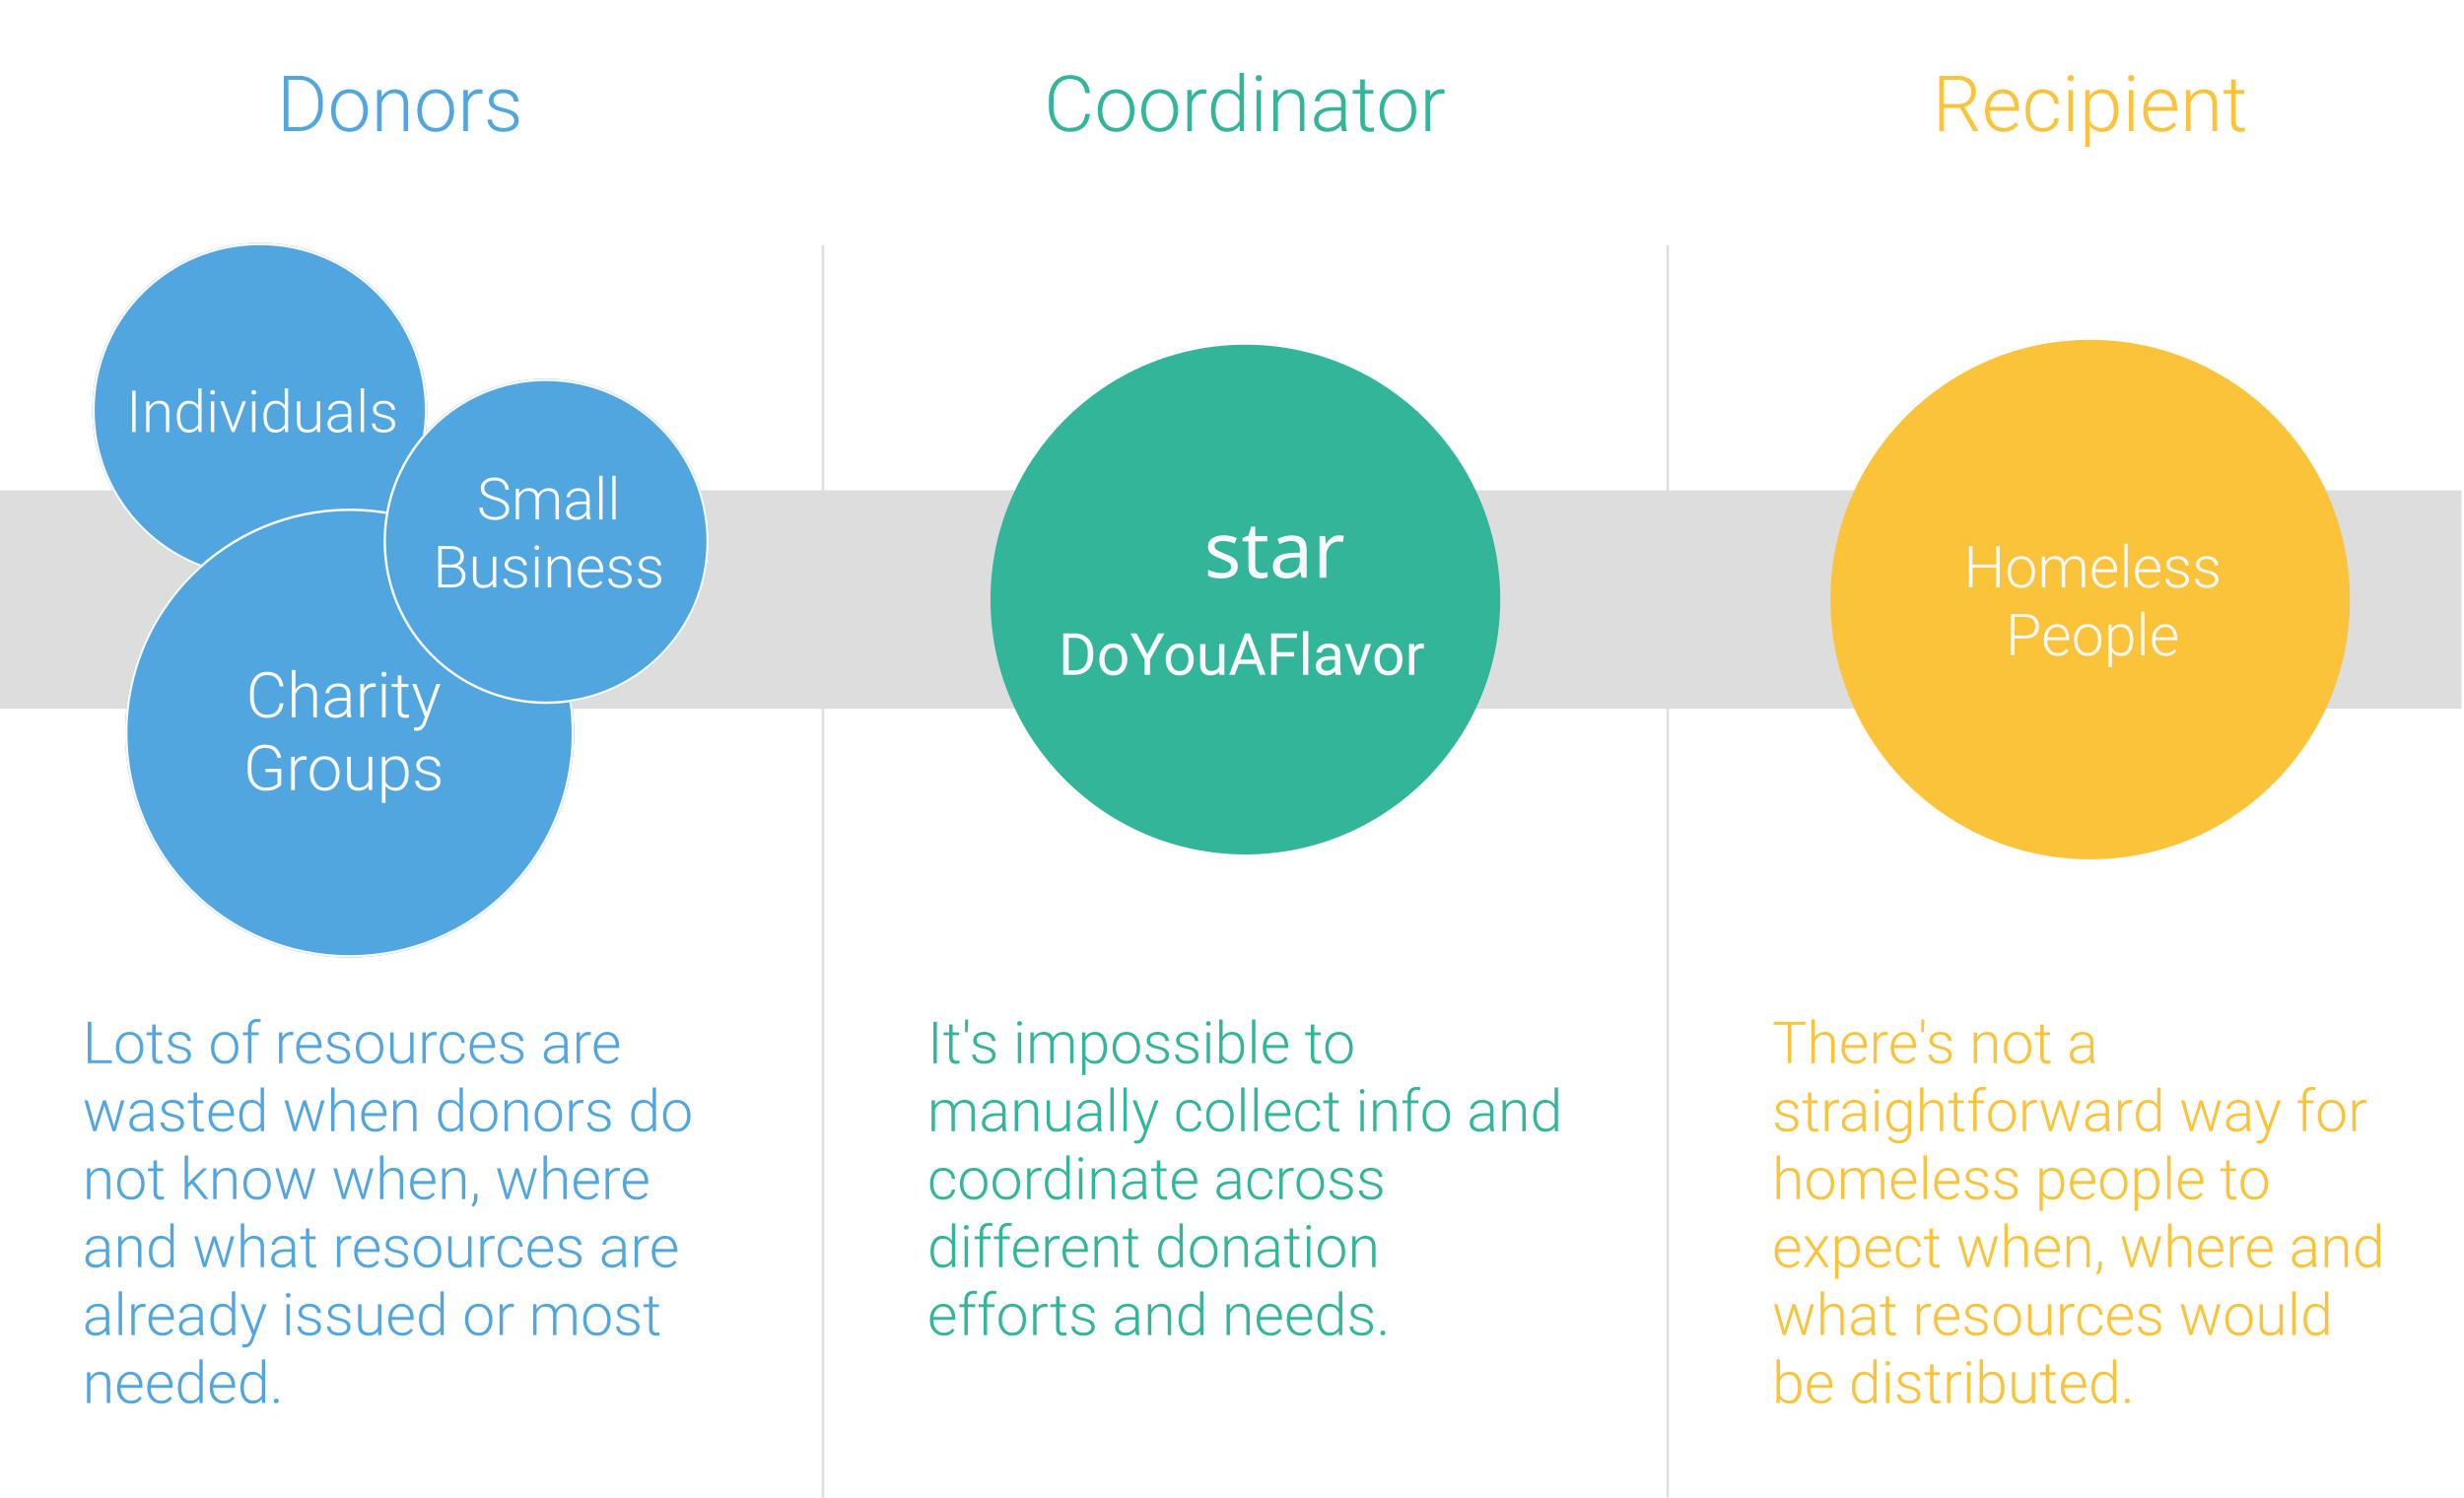
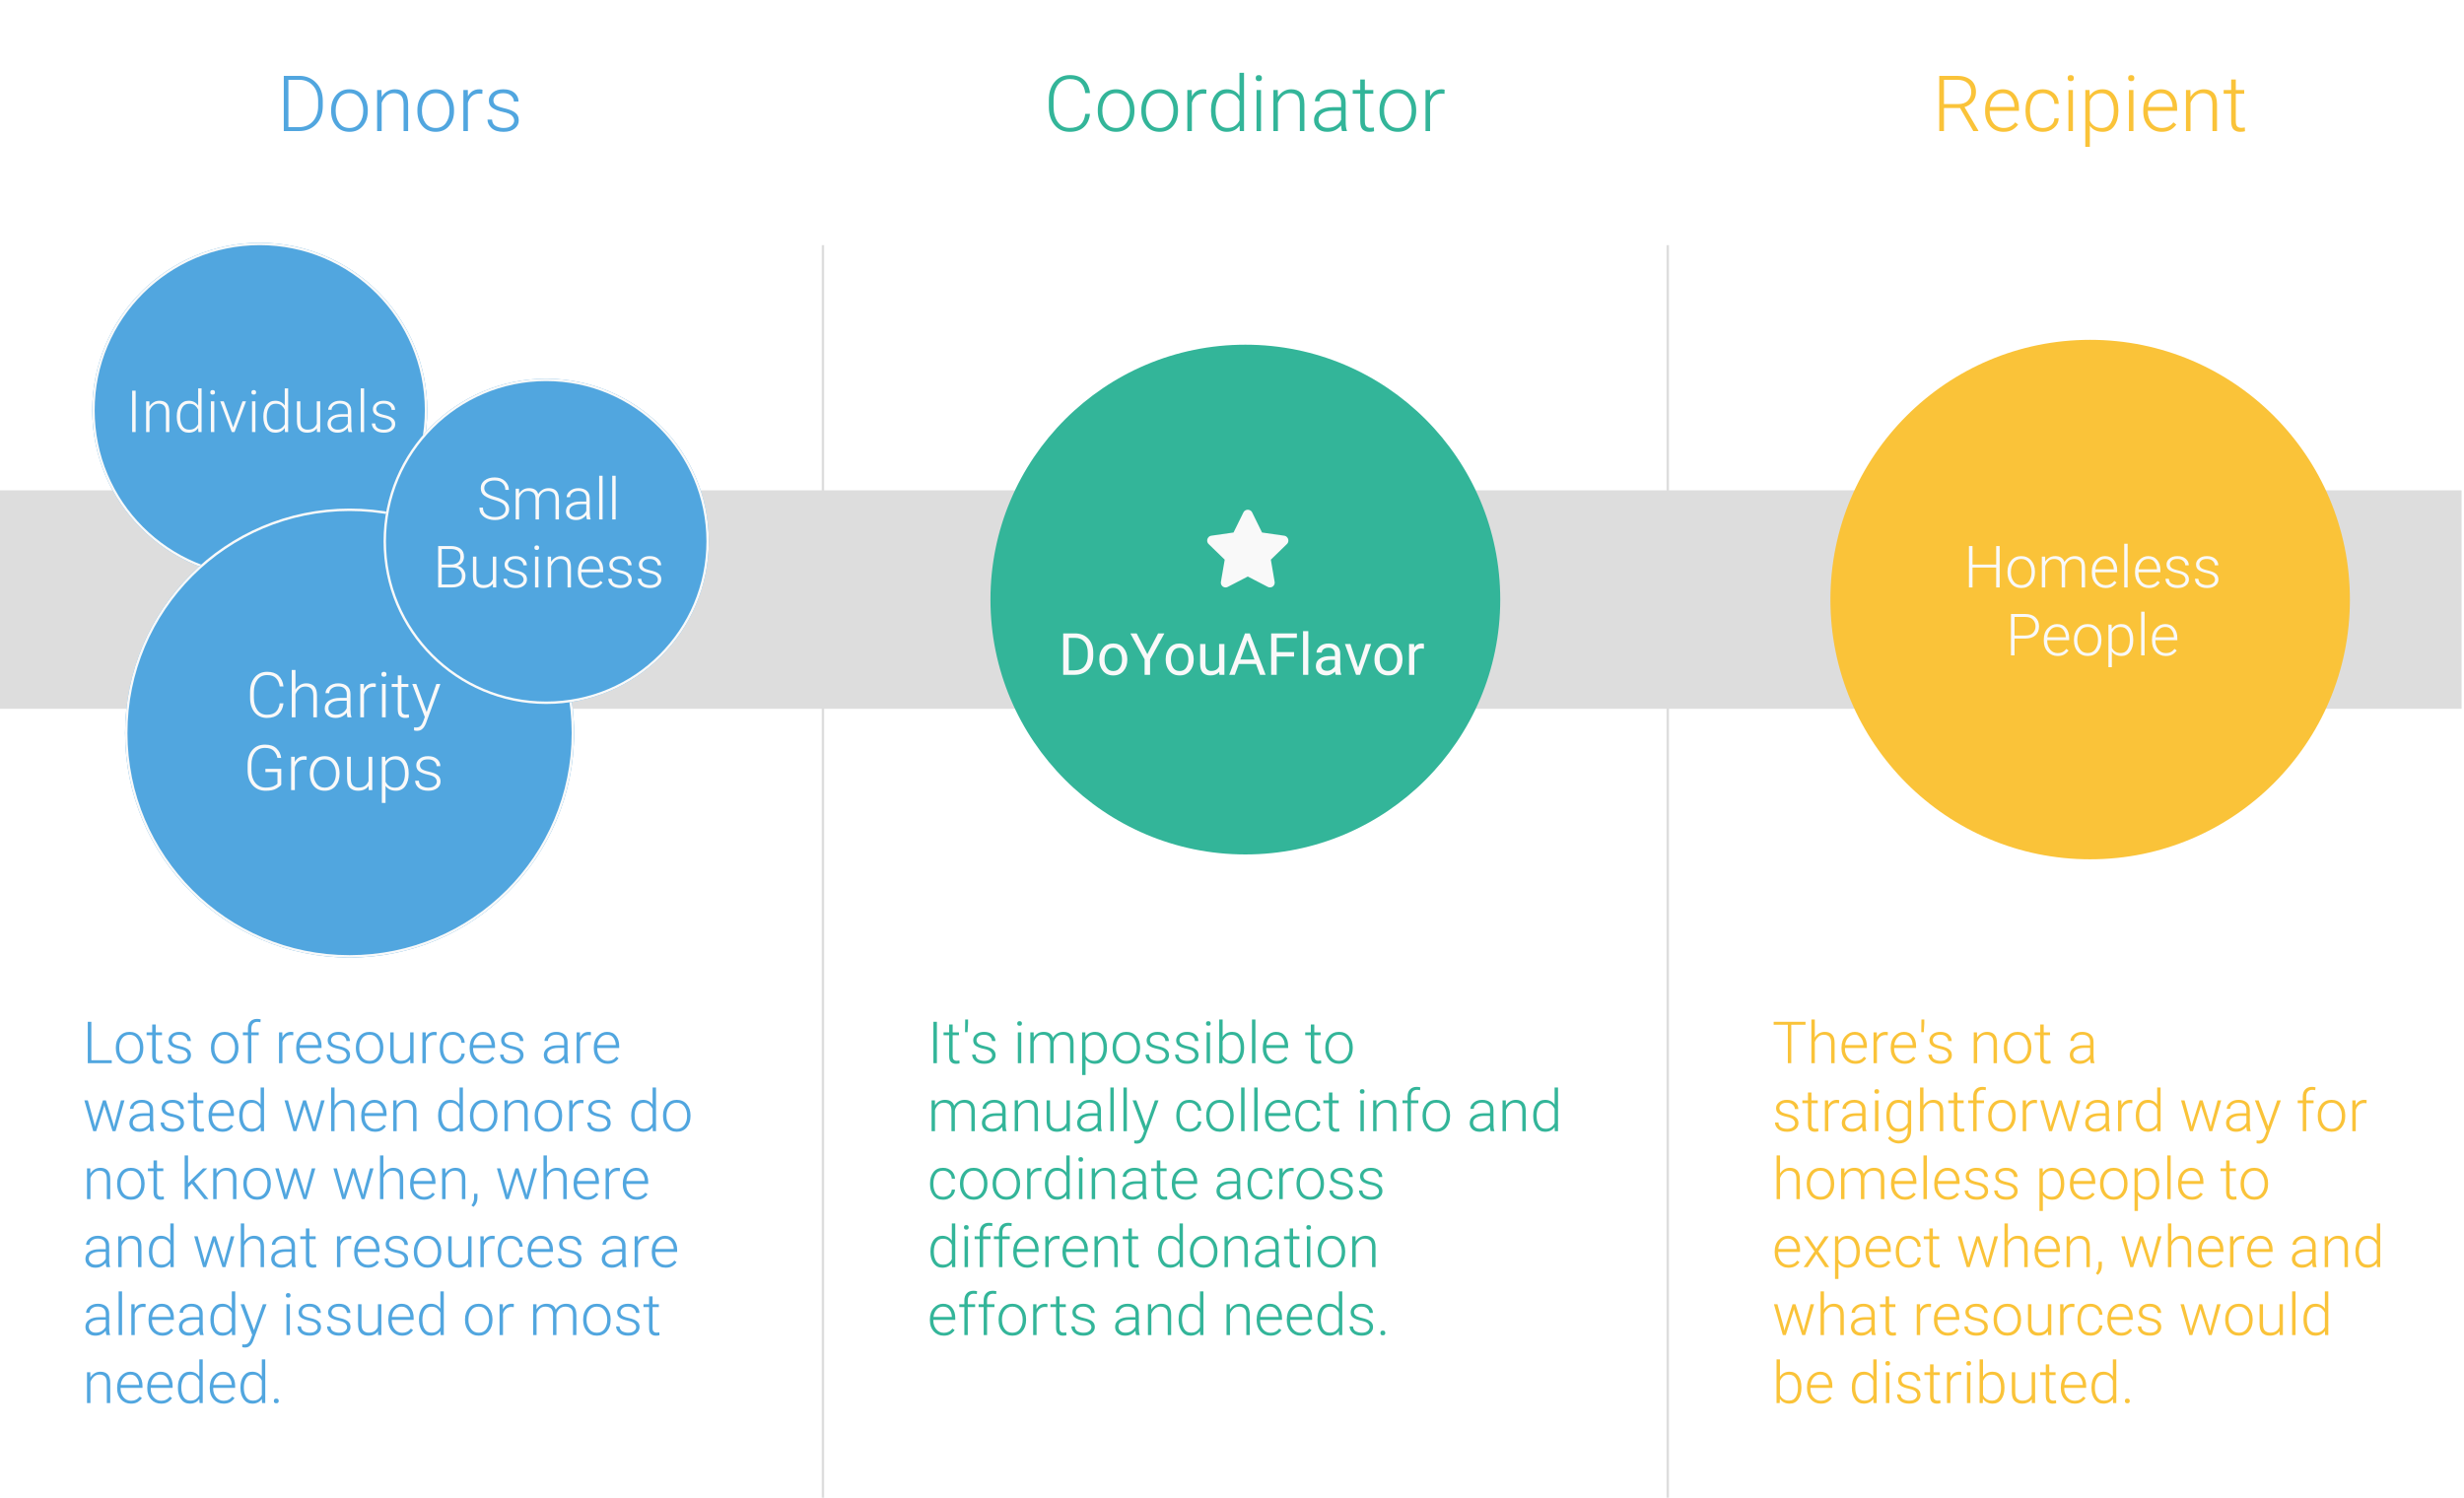
<svg xmlns="http://www.w3.org/2000/svg" viewBox="0 0 507.5 308.5">
  <defs>
    <style>
      .cls-1 {
        fill: #ddd;
      }

      .cls-2, .cls-3, .cls-5 {
        fill: #fac339;
      }

-       .cls-10, .cls-12, .cls-2, .cls-7 {
+       .cls-12, .cls-2, .cls-7 {
        font-size: 16px;
      }

      .cls-11, .cls-12, .cls-14, .cls-15, .cls-2, .cls-4, .cls-5, .cls-7 {
        font-family: Roboto-Light, Roboto;
        font-weight: 300;
      }

      .cls-10, .cls-14, .cls-4, .cls-9 {
        fill: #f9f9f9;
      }

      .cls-11, .cls-15, .cls-4, .cls-5, .cls-9 {
        font-size: 12px;
      }

      .cls-16, .cls-6 {
        fill: none;
      }

      .cls-6 {
        stroke: #ddd;
      }

      .cls-13, .cls-6 {
        stroke-width: 0.5px;
      }

      .cls-11, .cls-7, .cls-8 {
        fill: #33b599;
      }

      .cls-9 {
        font-family: Roboto-Regular, Roboto;
-       }
- 
-       .cls-10 {
-         font-family: FontAwesome5FreeSolid, "Font Awesome 5 Free Solid";
      }

      .cls-12, .cls-13, .cls-15 {
        fill: #51a6df;
      }

      .cls-13 {
        stroke: #f9f9f9;
      }

      .cls-14 {
        font-size: 13px;
      }

      .cls-17 {
        stroke: none;
      }
    </style>
  </defs>
  <g id="hh_stakeholders" transform="translate(-371 -136)">
    <rect id="Rectangle_145" data-name="Rectangle 145" class="cls-1" width="507" height="45" transform="translate(371 237)" />
    <g id="recipient">
      <text id="Recipient-2" data-name="Recipient" class="cls-2" transform="translate(769 163)">
        <tspan x="0" y="0">Recipient</tspan>
      </text>
      <g id="Group_217" data-name="Group 217" transform="translate(211 18)">
        <circle id="Ellipse_28" data-name="Ellipse 28" class="cls-3" cx="53.5" cy="53.5" r="53.5" transform="translate(537 188)" />
        <text id="Homeless_People" data-name="HomelessPeople" class="cls-4" transform="translate(591 239)">
          <tspan x="-26.543" y="0">Homeless</tspan>
          <tspan x="-17.886" y="14">People</tspan>
        </text>
      </g>
      <text id="There_s_not_a_straightforward_way_for_homeless_people_to_expect_when_where_and_what_resources_would_be_distributed." data-name="There's not a straightforward way for homeless people to expect when, where and what resources would be distributed." class="cls-5" transform="translate(736 344)">
        <tspan x="0" y="11">There's not a </tspan>
        <tspan x="0" y="25">straightforward way for </tspan>
        <tspan x="0" y="39">homeless people to </tspan>
        <tspan x="0" y="53">expect when, where and </tspan>
        <tspan x="0" y="67">what resources would </tspan>
        <tspan x="0" y="81">be distributed.</tspan>
      </text>
    </g>
    <line id="Line_102" data-name="Line 102" class="cls-6" y2="258" transform="translate(540.5 186.5)" />
    <g id="coordinator" transform="translate(-4)">
      <text id="Coordinator-2" data-name="Coordinator" class="cls-7" transform="translate(590 163)">
        <tspan x="0" y="0">Coordinator</tspan>
      </text>
      <g id="Group_213" data-name="Group 213" transform="translate(41 18)">
        <circle id="Ellipse_28-2" data-name="Ellipse 28" class="cls-8" cx="52.5" cy="52.5" r="52.5" transform="translate(538 189)" />
        <text id="DoYouAFlavor" class="cls-9" transform="translate(552 257)">
          <tspan x="0" y="0">DoYouAFlavor</tspan>
        </text>
-         <text id="star" class="cls-10" transform="translate(582 237)">
-           <tspan x="0" y="0">star</tspan>
-         </text>
+         <path id="Path_170" data-name="Path 170" class="cls-10" d="M8.094-13.437a.951.951,0,0,1,.547-.5,1.064,1.064,0,0,1,.719,0,.951.951,0,0,1,.547.5l2.031,4.125,4.563.656a.948.948,0,0,1,.641.375,1.044,1.044,0,0,1,.219.688.959.959,0,0,1-.3.656L13.75-3.719,14.531.844a.987.987,0,0,1-.141.7.917.917,0,0,1-.578.422.964.964,0,0,1-.719-.094L9-.25,4.906,1.875a.964.964,0,0,1-.719.094.917.917,0,0,1-.578-.422.987.987,0,0,1-.141-.7L4.25-3.719.938-6.937a.959.959,0,0,1-.3-.656,1.044,1.044,0,0,1,.219-.687A.948.948,0,0,1,1.5-8.656l4.563-.656Z" transform="translate(582 237)" />
      </g>
      <text id="It_s_impossible_to_manually_collect_info_and_coordinate_across_different_donation_efforts_and_needs." data-name="It's impossible to manually collect info and coordinate across different donation efforts and needs." class="cls-11" transform="translate(566 344)">
        <tspan x="0" y="11">It's impossible to </tspan>
        <tspan x="0" y="25">manually collect info and </tspan>
        <tspan x="0" y="39">coordinate across </tspan>
        <tspan x="0" y="53">different donation </tspan>
        <tspan x="0" y="67">efforts and needs.</tspan>
      </text>
    </g>
    <line id="Line_103" data-name="Line 103" class="cls-6" y2="258" transform="translate(714.5 186.5)" />
    <g id="donors">
      <text id="Donors-2" data-name="Donors" class="cls-12" transform="translate(428 163)">
        <tspan x="0" y="0">Donors</tspan>
      </text>
      <g id="Group_218" data-name="Group 218" transform="translate(1)">
        <g id="Group_216" data-name="Group 216" transform="translate(-171 -25)">
          <g id="Ellipse_28-3" data-name="Ellipse 28" class="cls-13" transform="translate(560 211)">
            <circle class="cls-17" cx="34.5" cy="34.5" r="34.5" />
            <circle class="cls-16" cx="34.5" cy="34.5" r="34.25" />
          </g>
          <text id="Individuals" class="cls-4" transform="translate(595 250)">
            <tspan x="-28.028" y="0">Individuals</tspan>
          </text>
        </g>
        <g id="Group_214" data-name="Group 214" transform="translate(-156.244 37.756)">
          <g id="Ellipse_28-4" data-name="Ellipse 28" class="cls-13" transform="translate(552 203)">
            <circle class="cls-17" cx="46.244" cy="46.244" r="46.244" />
            <circle class="cls-16" cx="46.244" cy="46.244" r="45.994" />
          </g>
          <text id="Charity_Groups" data-name="CharityGroups" class="cls-14" transform="translate(597 245.999)">
            <tspan x="-20.09" y="0">Charity</tspan>
            <tspan x="-20.671" y="15">Groups</tspan>
          </text>
        </g>
        <g id="Group_215" data-name="Group 215" transform="translate(-111 3)">
          <g id="Ellipse_28-5" data-name="Ellipse 28" class="cls-13" transform="translate(560 211)">
            <circle class="cls-17" cx="33.5" cy="33.5" r="33.5" />
            <circle class="cls-16" cx="33.5" cy="33.5" r="33.25" />
          </g>
          <text id="Small_Business" data-name="SmallBusiness" class="cls-4" transform="translate(594 240)">
            <tspan x="-14.774" y="0">Small</tspan>
            <tspan x="-23.827" y="14">Business</tspan>
          </text>
        </g>
      </g>
      <text id="Lots_of_resources_are_wasted_when_donors_do_not_know_when_where_and_what_resources_are_already_issued_or_most_needed." data-name="Lots of resources are wasted when donors do not know when, where and what resources are already issued or most needed." class="cls-15" transform="translate(388 344)">
        <tspan x="0" y="11">Lots of resources are </tspan>
        <tspan x="0" y="25">wasted when donors do </tspan>
        <tspan x="0" y="39">not know when, where </tspan>
        <tspan x="0" y="53">and what resources are </tspan>
        <tspan x="0" y="67">already issued or most </tspan>
        <tspan x="0" y="81">needed.</tspan>
      </text>
    </g>
    <line id="Line_104" data-name="Line 104" class="cls-16" x2="507" transform="translate(371.5 136)" />
  </g>
</svg>
